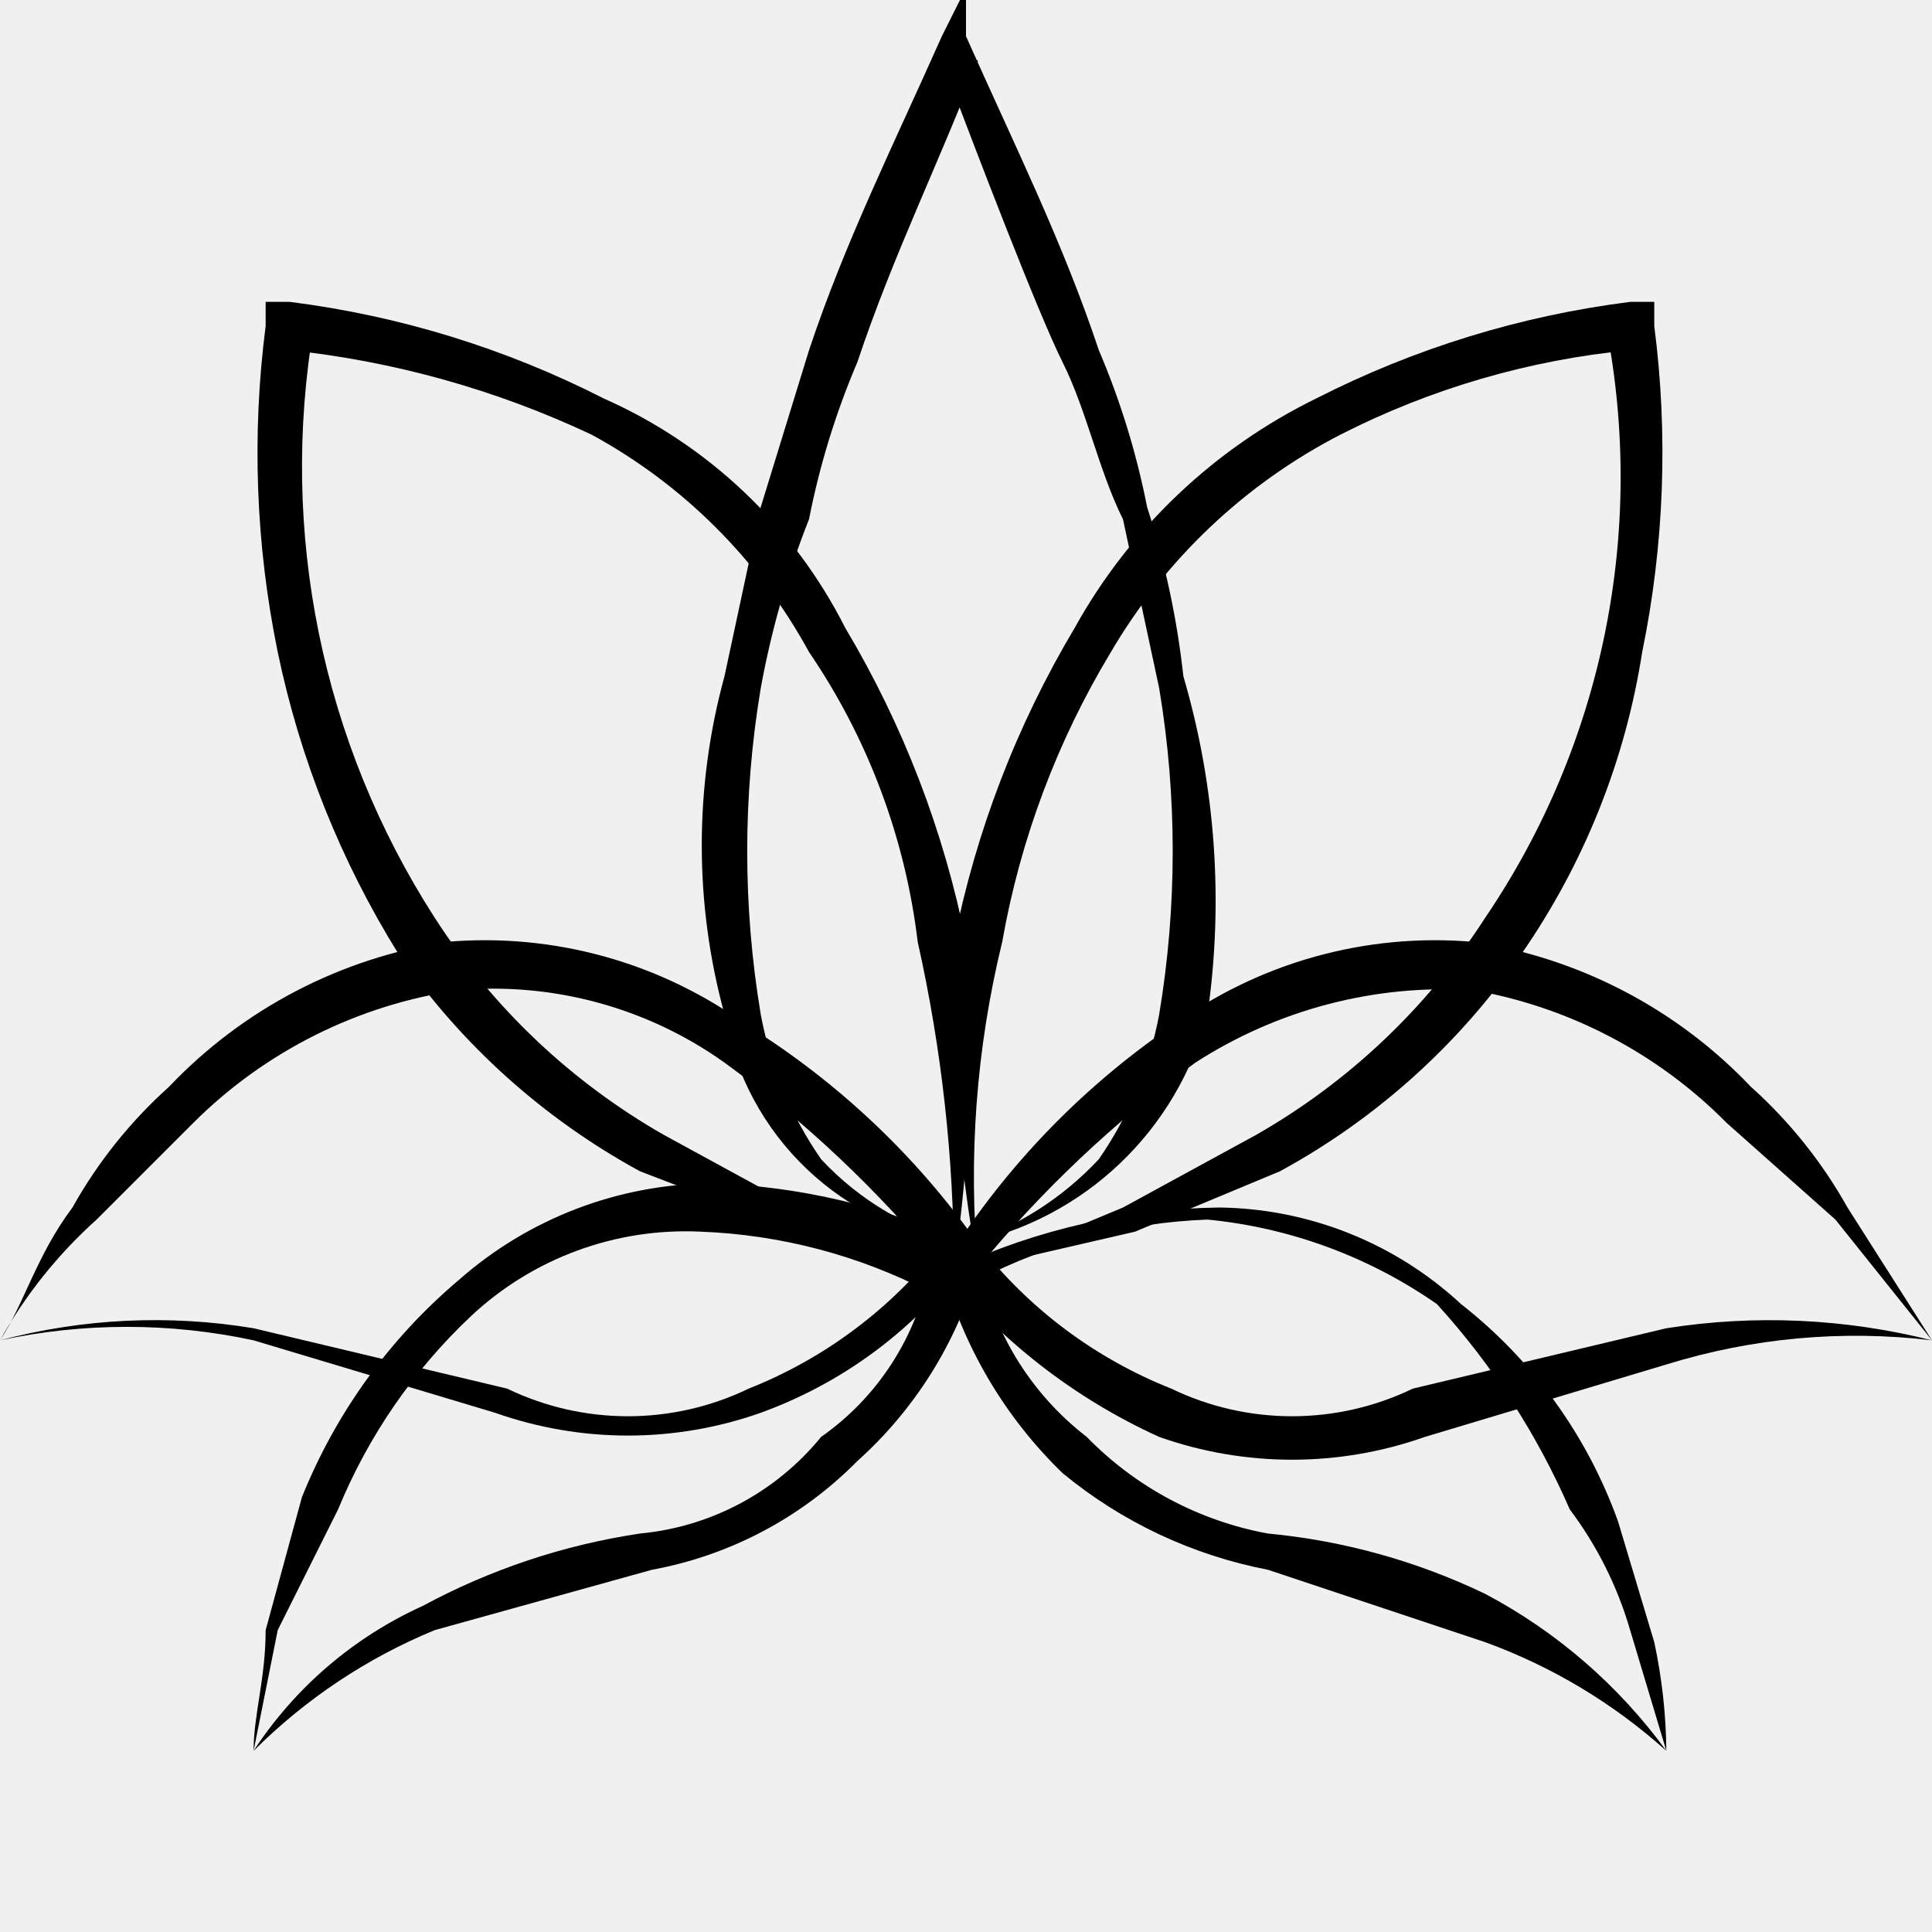
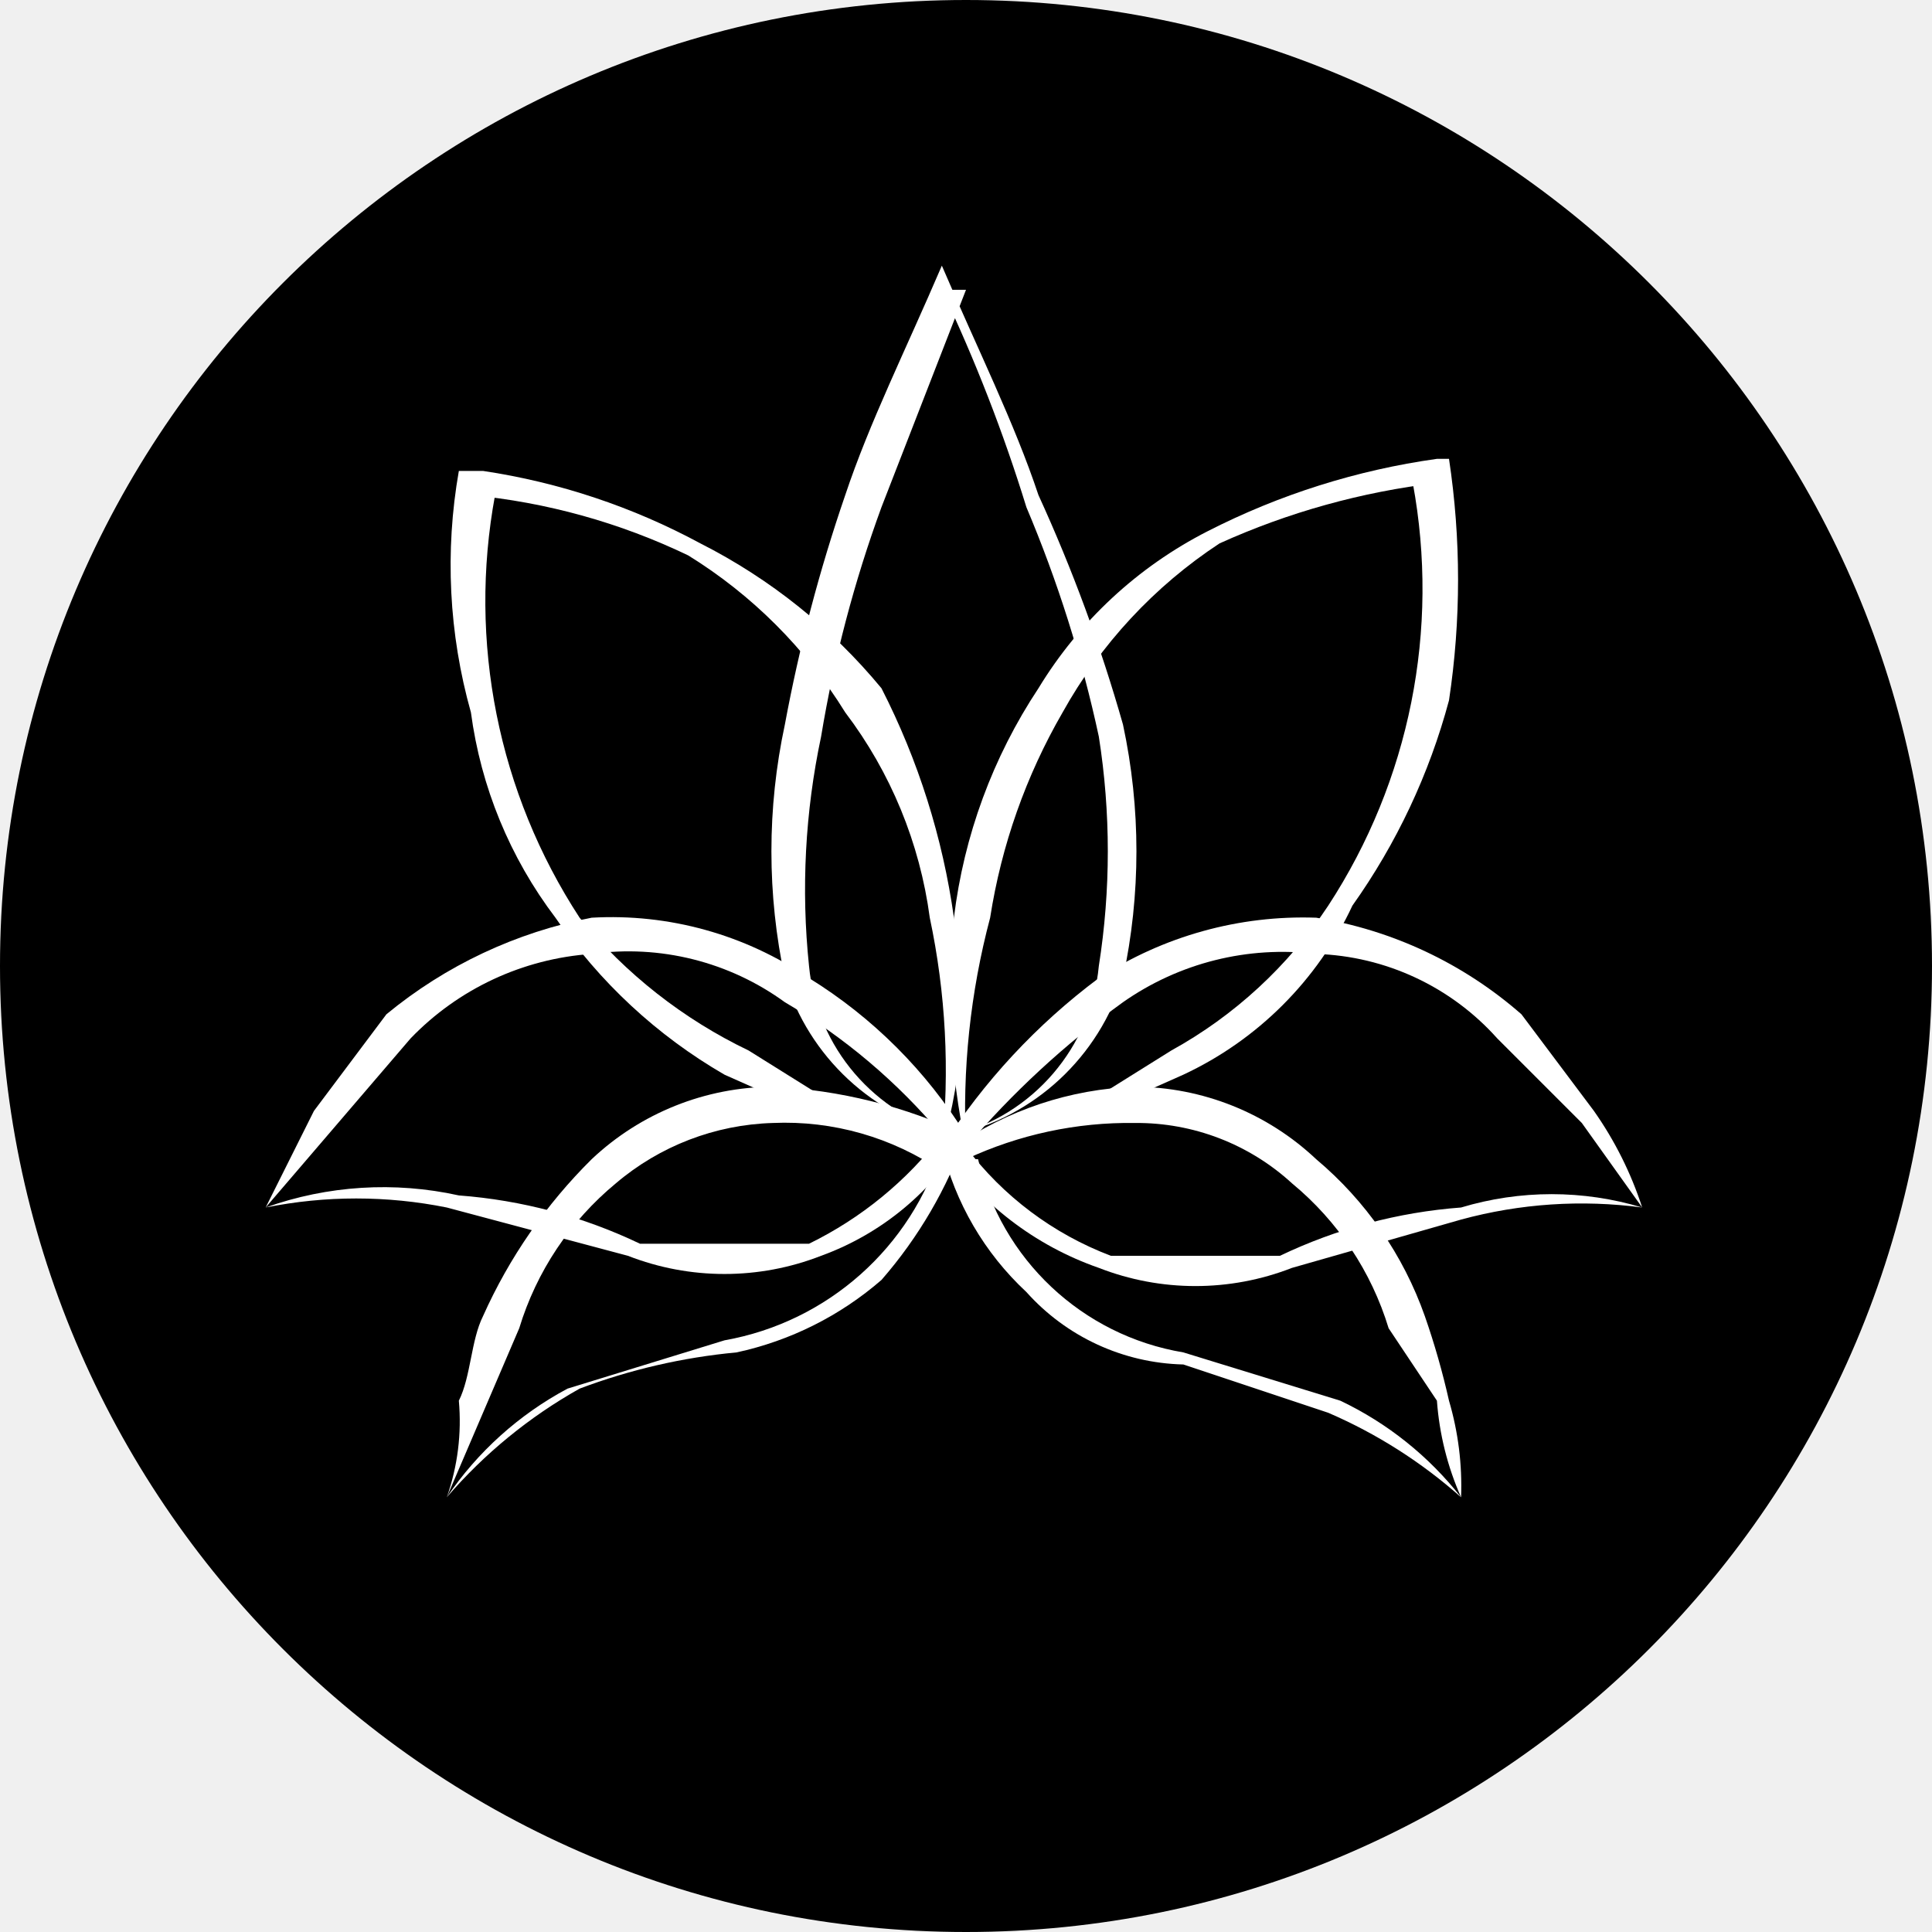
- <svg xmlns="http://www.w3.org/2000/svg" width="16" height="16" viewBox="0 0 16 16">
-   <path d="M8 10.3a2.6 2.6 0 0 0 1.1-.7 3.1 3.1 0 0 0 .5-1.2 8.2 8.2 0 0 0 0-2.7l-.3-1.4c-.2-.4-.3-.9-.5-1.3s-.7-1.7-1-2.5h.3c-.3.8-.7 1.6-1 2.5a6.5 6.5 0 0 0-.4 1.3 7.4 7.4 0 0 0-.4 1.4 8.2 8.2 0 0 0 0 2.7 3.1 3.1 0 0 0 .5 1.2 2.4 2.4 0 0 0 1.2.7zm0 0a2.3 2.3 0 0 1-2-1.9 5.3 5.3 0 0 1 0-2.8l.3-1.4.4-1.3C7 2 7.4 1.2 7.8.3L8-.1v.4c.4.9.8 1.7 1.1 2.6a6.5 6.5 0 0 1 .4 1.3 7 7 0 0 1 .3 1.4 6.6 6.6 0 0 1 .2 2.8 2.6 2.6 0 0 1-2 1.9z" />
-   <path d="M2.1 14.5c0-.3.1-.6.1-1l.3-1.1a4.6 4.6 0 0 1 1.3-1.8 3.2 3.2 0 0 1 2.1-.8 5.4 5.4 0 0 1 2.1.5h.1v.2a3.4 3.4 0 0 1-1 1.6 3.2 3.2 0 0 1-1.7.9l-1.8.5a4.6 4.6 0 0 0-1.5 1zm0 0a3.3 3.3 0 0 1 1.4-1.2 5.5 5.5 0 0 1 1.8-.6 2.2 2.2 0 0 0 1.5-.8 2.2 2.2 0 0 0 .9-1.4v.2a4.5 4.5 0 0 0-1.9-.5 2.6 2.6 0 0 0-1.9.7 4.6 4.6 0 0 0-1.1 1.6l-.5 1z" />
-   <path d="M13.8 14.5l-.3-1a3.1 3.1 0 0 0-.5-1 6.2 6.2 0 0 0-1.1-1.7 4 4 0 0 0-1.9-.7 4.5 4.5 0 0 0-1.9.5v-.2a2.4 2.4 0 0 0 .9 1.5 2.8 2.8 0 0 0 1.5.8 5.3 5.3 0 0 1 1.8.5 4.4 4.4 0 0 1 1.5 1.3zm0 0a4.6 4.6 0 0 0-1.5-.9l-1.8-.6a3.8 3.8 0 0 1-1.7-.8 3.7 3.7 0 0 1-1-1.7h.1a5.4 5.4 0 0 1 2.2-.5 3 3 0 0 1 2 .8 4 4 0 0 1 1.3 1.8l.3 1a4.5 4.5 0 0 1 .1.9z" />
-   <path d="M0 11.1c.2-.3.3-.7.6-1.1a3.9 3.9 0 0 1 .8-1 4 4 0 0 1 2.3-1.2 3.7 3.7 0 0 1 2.5.7 6.6 6.6 0 0 1 1.9 1.8 3.7 3.7 0 0 1-1.8 1.4 3.3 3.3 0 0 1-2.2 0l-2-.6a5 5 0 0 0-2.1 0zm0 0a5 5 0 0 1 2.1-.1l2.1.5a2.3 2.3 0 0 0 2 0 3.8 3.8 0 0 0 1.6-1.2v.2A9.8 9.8 0 0 0 6 8.8a3.3 3.3 0 0 0-2.2-.6 3.9 3.9 0 0 0-2.2 1.1l-.8.8a3.9 3.9 0 0 0-.8 1z" />
-   <path d="M16 11.1l-.8-1-.9-.8a3.9 3.9 0 0 0-2.1-1.1 3.8 3.8 0 0 0-2.3.6 9.8 9.8 0 0 0-1.8 1.7v-.2a3.8 3.8 0 0 0 1.6 1.2 2.3 2.3 0 0 0 2 0l2.1-.5a5.5 5.5 0 0 1 2.2.1zm0 0a5.3 5.3 0 0 0-2.2.2l-2 .6a3.3 3.3 0 0 1-2.2 0 4.9 4.9 0 0 1-1.8-1.4 6.6 6.6 0 0 1 1.9-2 3.7 3.7 0 0 1 2.5-.7A4 4 0 0 1 14.5 9a3.9 3.9 0 0 1 .8 1z" />
-   <path d="M7.9 10.5a12.4 12.4 0 0 0-.3-2.7 5.4 5.4 0 0 0-.9-2.4 4.5 4.5 0 0 0-1.8-1.8 7.8 7.8 0 0 0-2.5-.7l.2-.2a6.9 6.9 0 0 0 1 4.9 5.5 5.5 0 0 0 1.9 1.8l1.1.6zm0 0l-1.3-.3-1.3-.5a5.8 5.8 0 0 1-2-1.8 7.7 7.7 0 0 1-1-2.5 8.2 8.2 0 0 1-.1-2.7v-.2h.2a7.9 7.9 0 0 1 2.6.8 4.1 4.1 0 0 1 2 1.9 8.2 8.2 0 0 1 1 2.6 12.2 12.2 0 0 1-.1 2.7z" />
-   <path d="M8.1 10.5a12.3 12.3 0 0 1-.2-2.7 8.2 8.2 0 0 1 1-2.6 4.6 4.6 0 0 1 2-1.9 7.9 7.9 0 0 1 2.6-.8h.2v.2a8.2 8.2 0 0 1-.1 2.7 6 6 0 0 1-1 2.5 5.8 5.8 0 0 1-2 1.8l-1.2.5zm0 0l1.2-.5 1.1-.6a5.5 5.5 0 0 0 1.9-1.8 6.5 6.5 0 0 0 1-4.9l.2.2a6.7 6.7 0 0 0-2.4.7 4.7 4.7 0 0 0-1.9 1.8 7 7 0 0 0-.9 2.4 8.2 8.2 0 0 0-.2 2.7z" />
+ <svg xmlns="http://www.w3.org/2000/svg" id="Layer_1" data-name="Layer 1" width="16" height="16" viewBox="0 0 16 16">
+   <circle cx="8" cy="8" r="8" />
+   <path d="M7.9,9.4A1.6,1.6,0,0,0,9.1,8a6.1,6.1,0,0,0,0-1.9,10.6,10.6,0,0,0-.6-1.9,13.4,13.4,0,0,0-.7-1.8H8L7.3,4.2a10.5,10.5,0,0,0-.5,1.9A6.1,6.1,0,0,0,6.7,8,1.6,1.6,0,0,0,7.9,9.4Zm0,0A1.9,1.9,0,0,1,6.5,8.1,5,5,0,0,1,6.5,6,13.3,13.3,0,0,1,7,4.1c.2-.6.5-1.2.8-1.9v0c.3.7.6,1.3.8,1.9A13.3,13.3,0,0,1,9.3,6a5,5,0,0,1,0,2.1A1.9,1.9,0,0,1,7.9,9.4Z" fill="#fff" />
+   <path d="M3.7,12.4a1.9,1.9,0,0,0,.1-.8c.1-.2.1-.5.2-.7a4.3,4.3,0,0,1,.9-1.3A2.2,2.2,0,0,1,6.4,9,4.2,4.2,0,0,1,8,9.4H8a3.7,3.7,0,0,1-.7,1.2,2.7,2.7,0,0,1-1.2.6,5,5,0,0,0-1.3.3A4.1,4.1,0,0,0,3.7,12.4Zm0,0a2.8,2.8,0,0,1,1-.9L6,11.1A2.3,2.3,0,0,0,7.8,9.5v.2a2.3,2.3,0,0,0-1.4-.4,2.1,2.1,0,0,0-1.3.5A2.5,2.5,0,0,0,4.3,11l-.3.7Z" fill="#fff" />
+   <path d="M12.1,12.4a2.4,2.4,0,0,1-.2-.8l-.4-.6a2.5,2.5,0,0,0-.8-1.2,1.9,1.9,0,0,0-1.3-.5A3.2,3.2,0,0,0,8,9.6h.1a2.1,2.1,0,0,0,1.7,1.6l1.3.4A2.8,2.8,0,0,1,12.1,12.4Zm0,0a4.1,4.1,0,0,0-1.1-.7l-1.2-.4a1.8,1.8,0,0,1-1.3-.6,2.4,2.4,0,0,1-.7-1.2h.1A2.8,2.8,0,0,1,9.4,9a2.2,2.2,0,0,1,1.5.6,3,3,0,0,1,.9,1.3,6.4,6.4,0,0,1,.2.7A2.5,2.5,0,0,1,12.1,12.4Z" fill="#fff" />
+   <path d="M2.2,10l.4-.8.6-.8a3.8,3.8,0,0,1,1.7-.8,2.9,2.9,0,0,1,1.8.5A4,4,0,0,1,8,9.4H8a2.3,2.3,0,0,1-1.2,1,2.2,2.2,0,0,1-1.6,0l-1.5-.4A3.8,3.8,0,0,0,2.2,10Zm0,0a2.9,2.9,0,0,1,1.6-.1,4.2,4.2,0,0,1,1.5.4H6.7a3.1,3.1,0,0,0,1.1-.9h0A5,5,0,0,0,6.5,8.3a2.2,2.2,0,0,0-1.6-.4,2.3,2.3,0,0,0-1.5.7l-.6.7Z" fill="#fff" />
+   <path d="M13.6,10l-.5-.7-.7-.7a2.1,2.1,0,0,0-1.5-.7,2.3,2.3,0,0,0-1.6.4A7.4,7.4,0,0,0,8,9.5H8a2.7,2.7,0,0,0,1.2.9h1.4a4.2,4.2,0,0,1,1.5-.4A2.6,2.6,0,0,1,13.6,10Zm0,0a3.8,3.8,0,0,0-1.5.1l-1.4.4a2.2,2.2,0,0,1-1.6,0,2.6,2.6,0,0,1-1.3-1h0A5.3,5.3,0,0,1,9.1,8.1a3.1,3.1,0,0,1,1.8-.5,3.4,3.4,0,0,1,1.7.8l.6.8A3,3,0,0,1,13.6,10Z" fill="#fff" />
+   <path d="M7.8,9.5a6.1,6.1,0,0,0-.1-1.9A3.6,3.6,0,0,0,7,5.9,4,4,0,0,0,5.7,4.6a5.3,5.3,0,0,0-1.8-.5h.2a4.8,4.8,0,0,0,.7,3.5A4.1,4.1,0,0,0,6.2,8.7l.8.5Zm0,0-.9-.2L6,8.9A4.3,4.3,0,0,1,4.6,7.6a3.6,3.6,0,0,1-.7-1.7,4.5,4.5,0,0,1-.1-2H4a5.5,5.5,0,0,1,1.8.6A4.7,4.7,0,0,1,7.3,5.7a6,6,0,0,1,.6,1.9A4.1,4.1,0,0,1,7.8,9.5Z" fill="#fff" />
+   <path d="M8,9.5a6.1,6.1,0,0,1-.1-1.9,4.4,4.4,0,0,1,.7-1.9A3.5,3.5,0,0,1,10,4.4a6,6,0,0,1,1.9-.6H12a6.7,6.7,0,0,1,0,2,5.3,5.3,0,0,1-.8,1.7A2.9,2.9,0,0,1,9.8,8.9l-.9.4Zm0,0,.9-.3.8-.5A3.7,3.7,0,0,0,11,7.5,4.8,4.8,0,0,0,11.7,4h.2a6.1,6.1,0,0,0-1.8.5A4,4,0,0,0,8.8,5.9a4.9,4.9,0,0,0-.6,1.7A6.2,6.2,0,0,0,8,9.5Z" fill="#fff" />
</svg>
